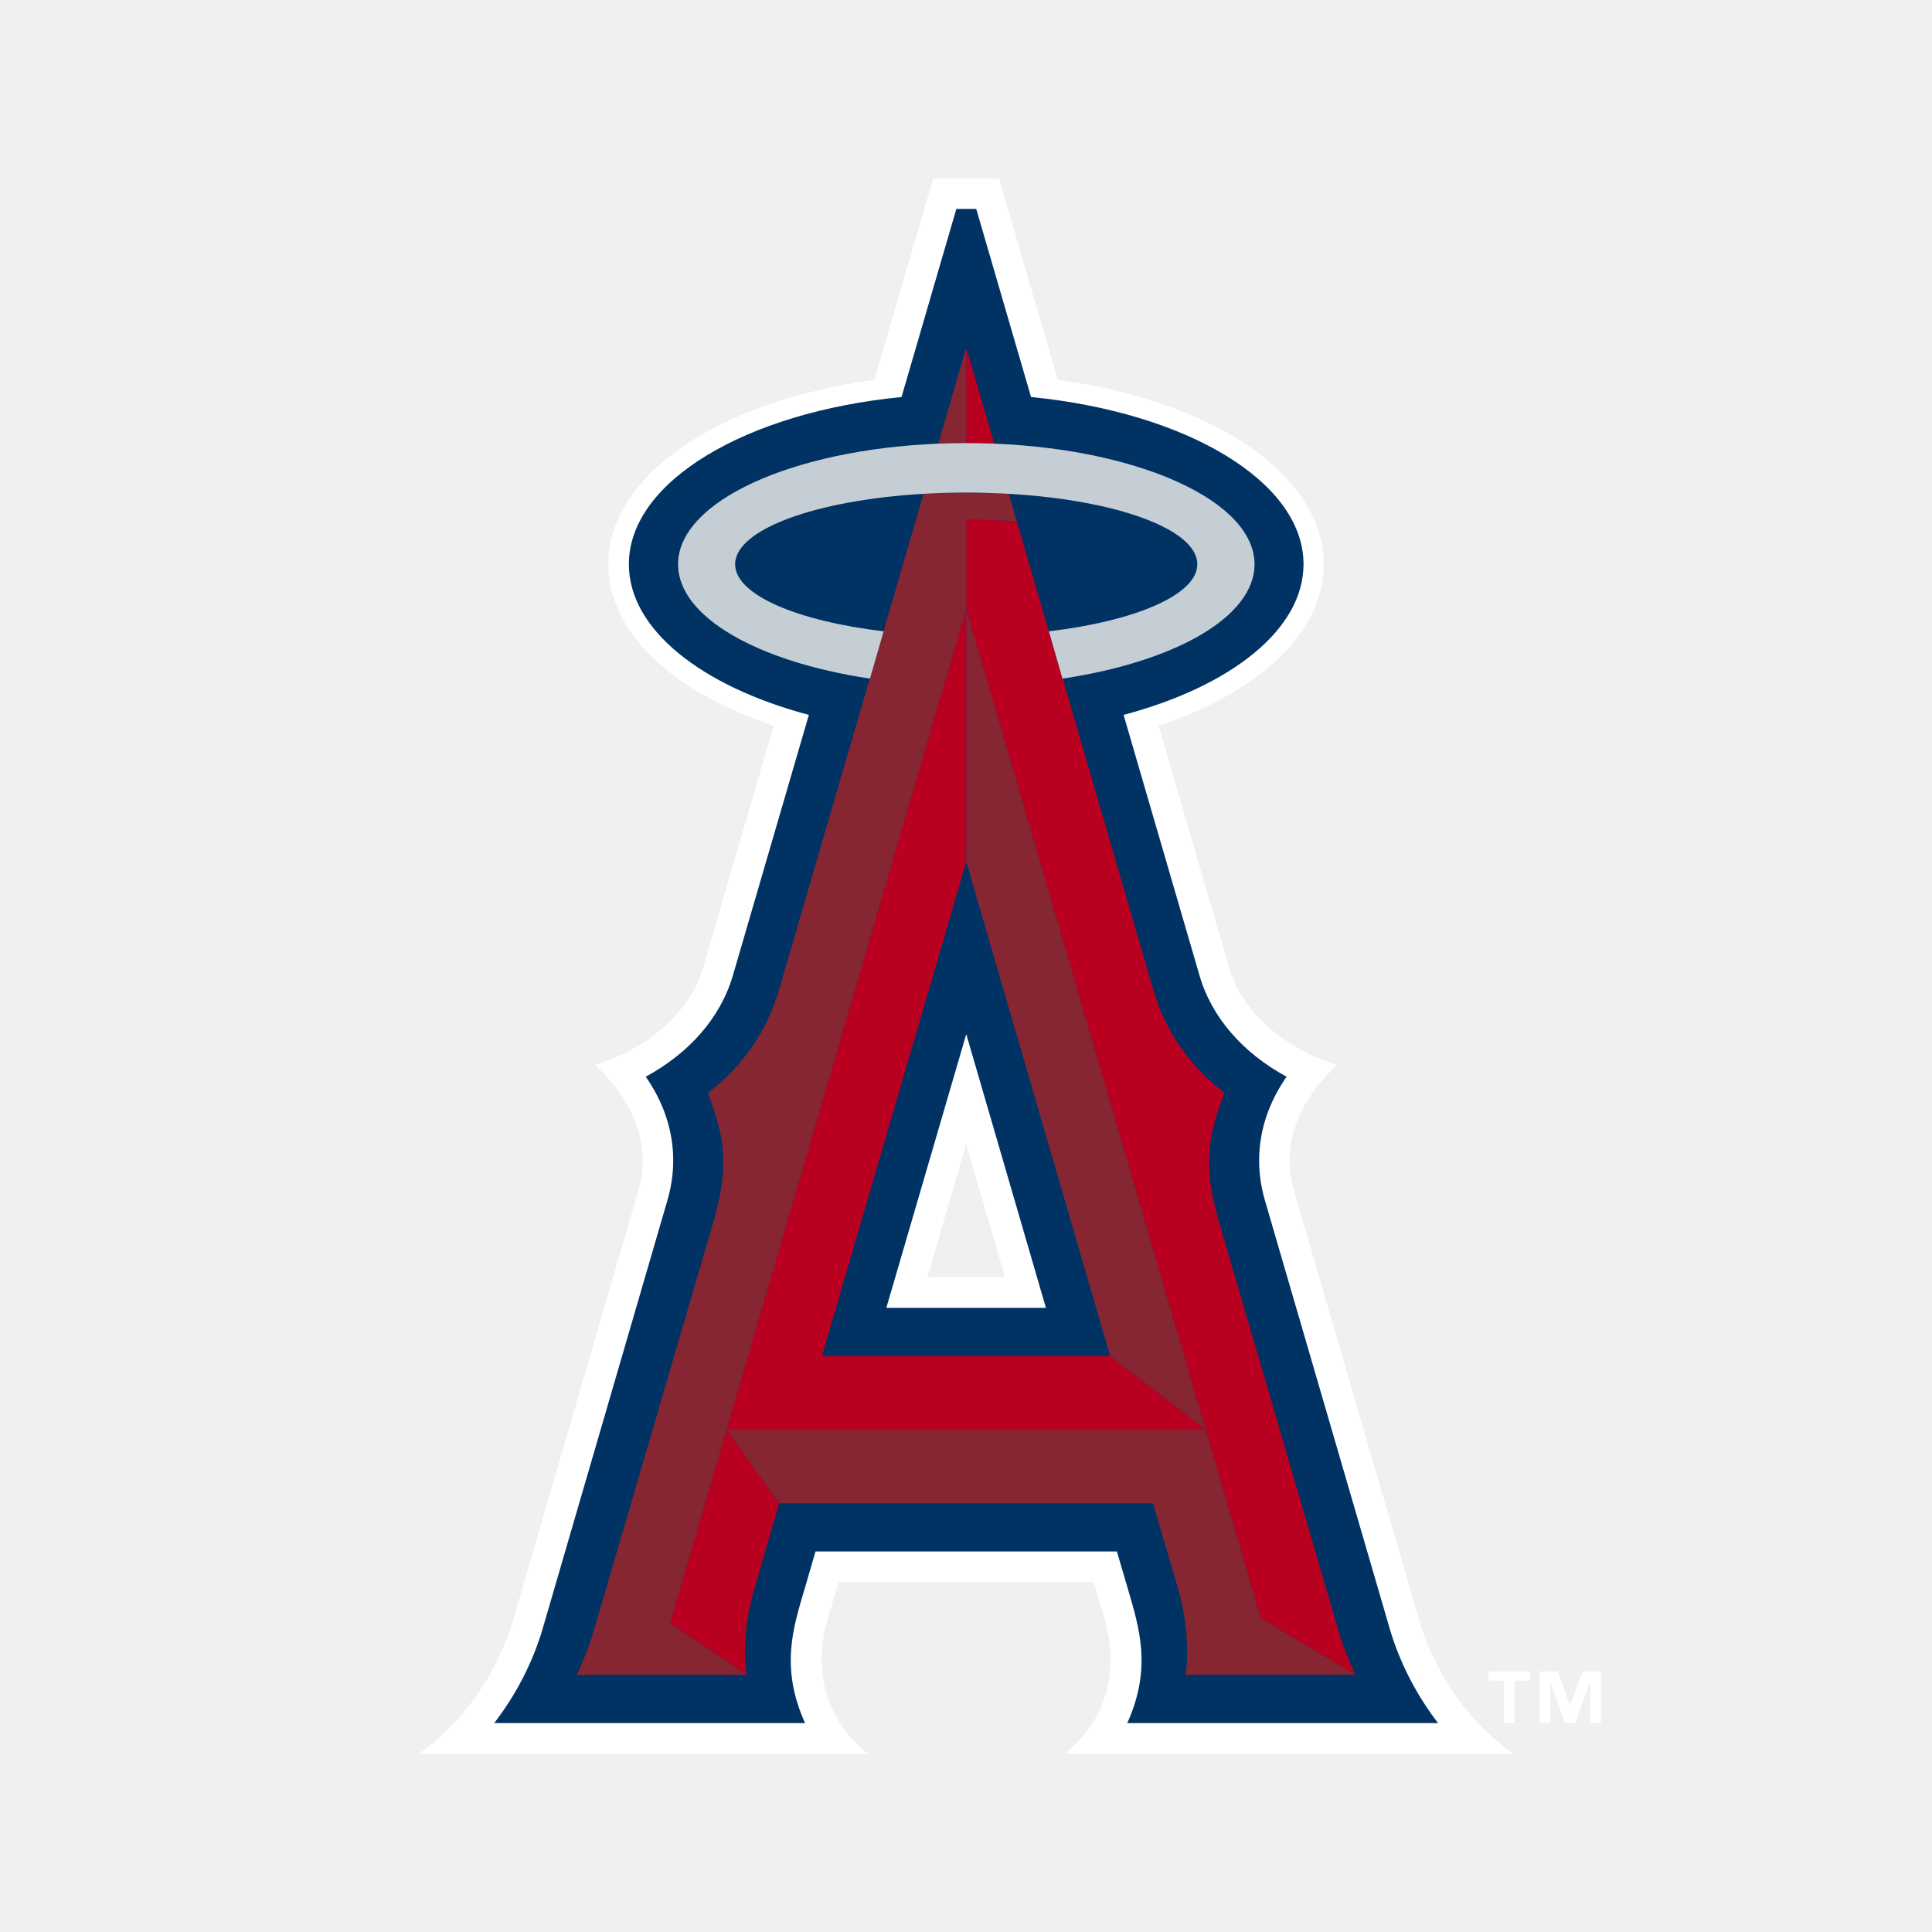
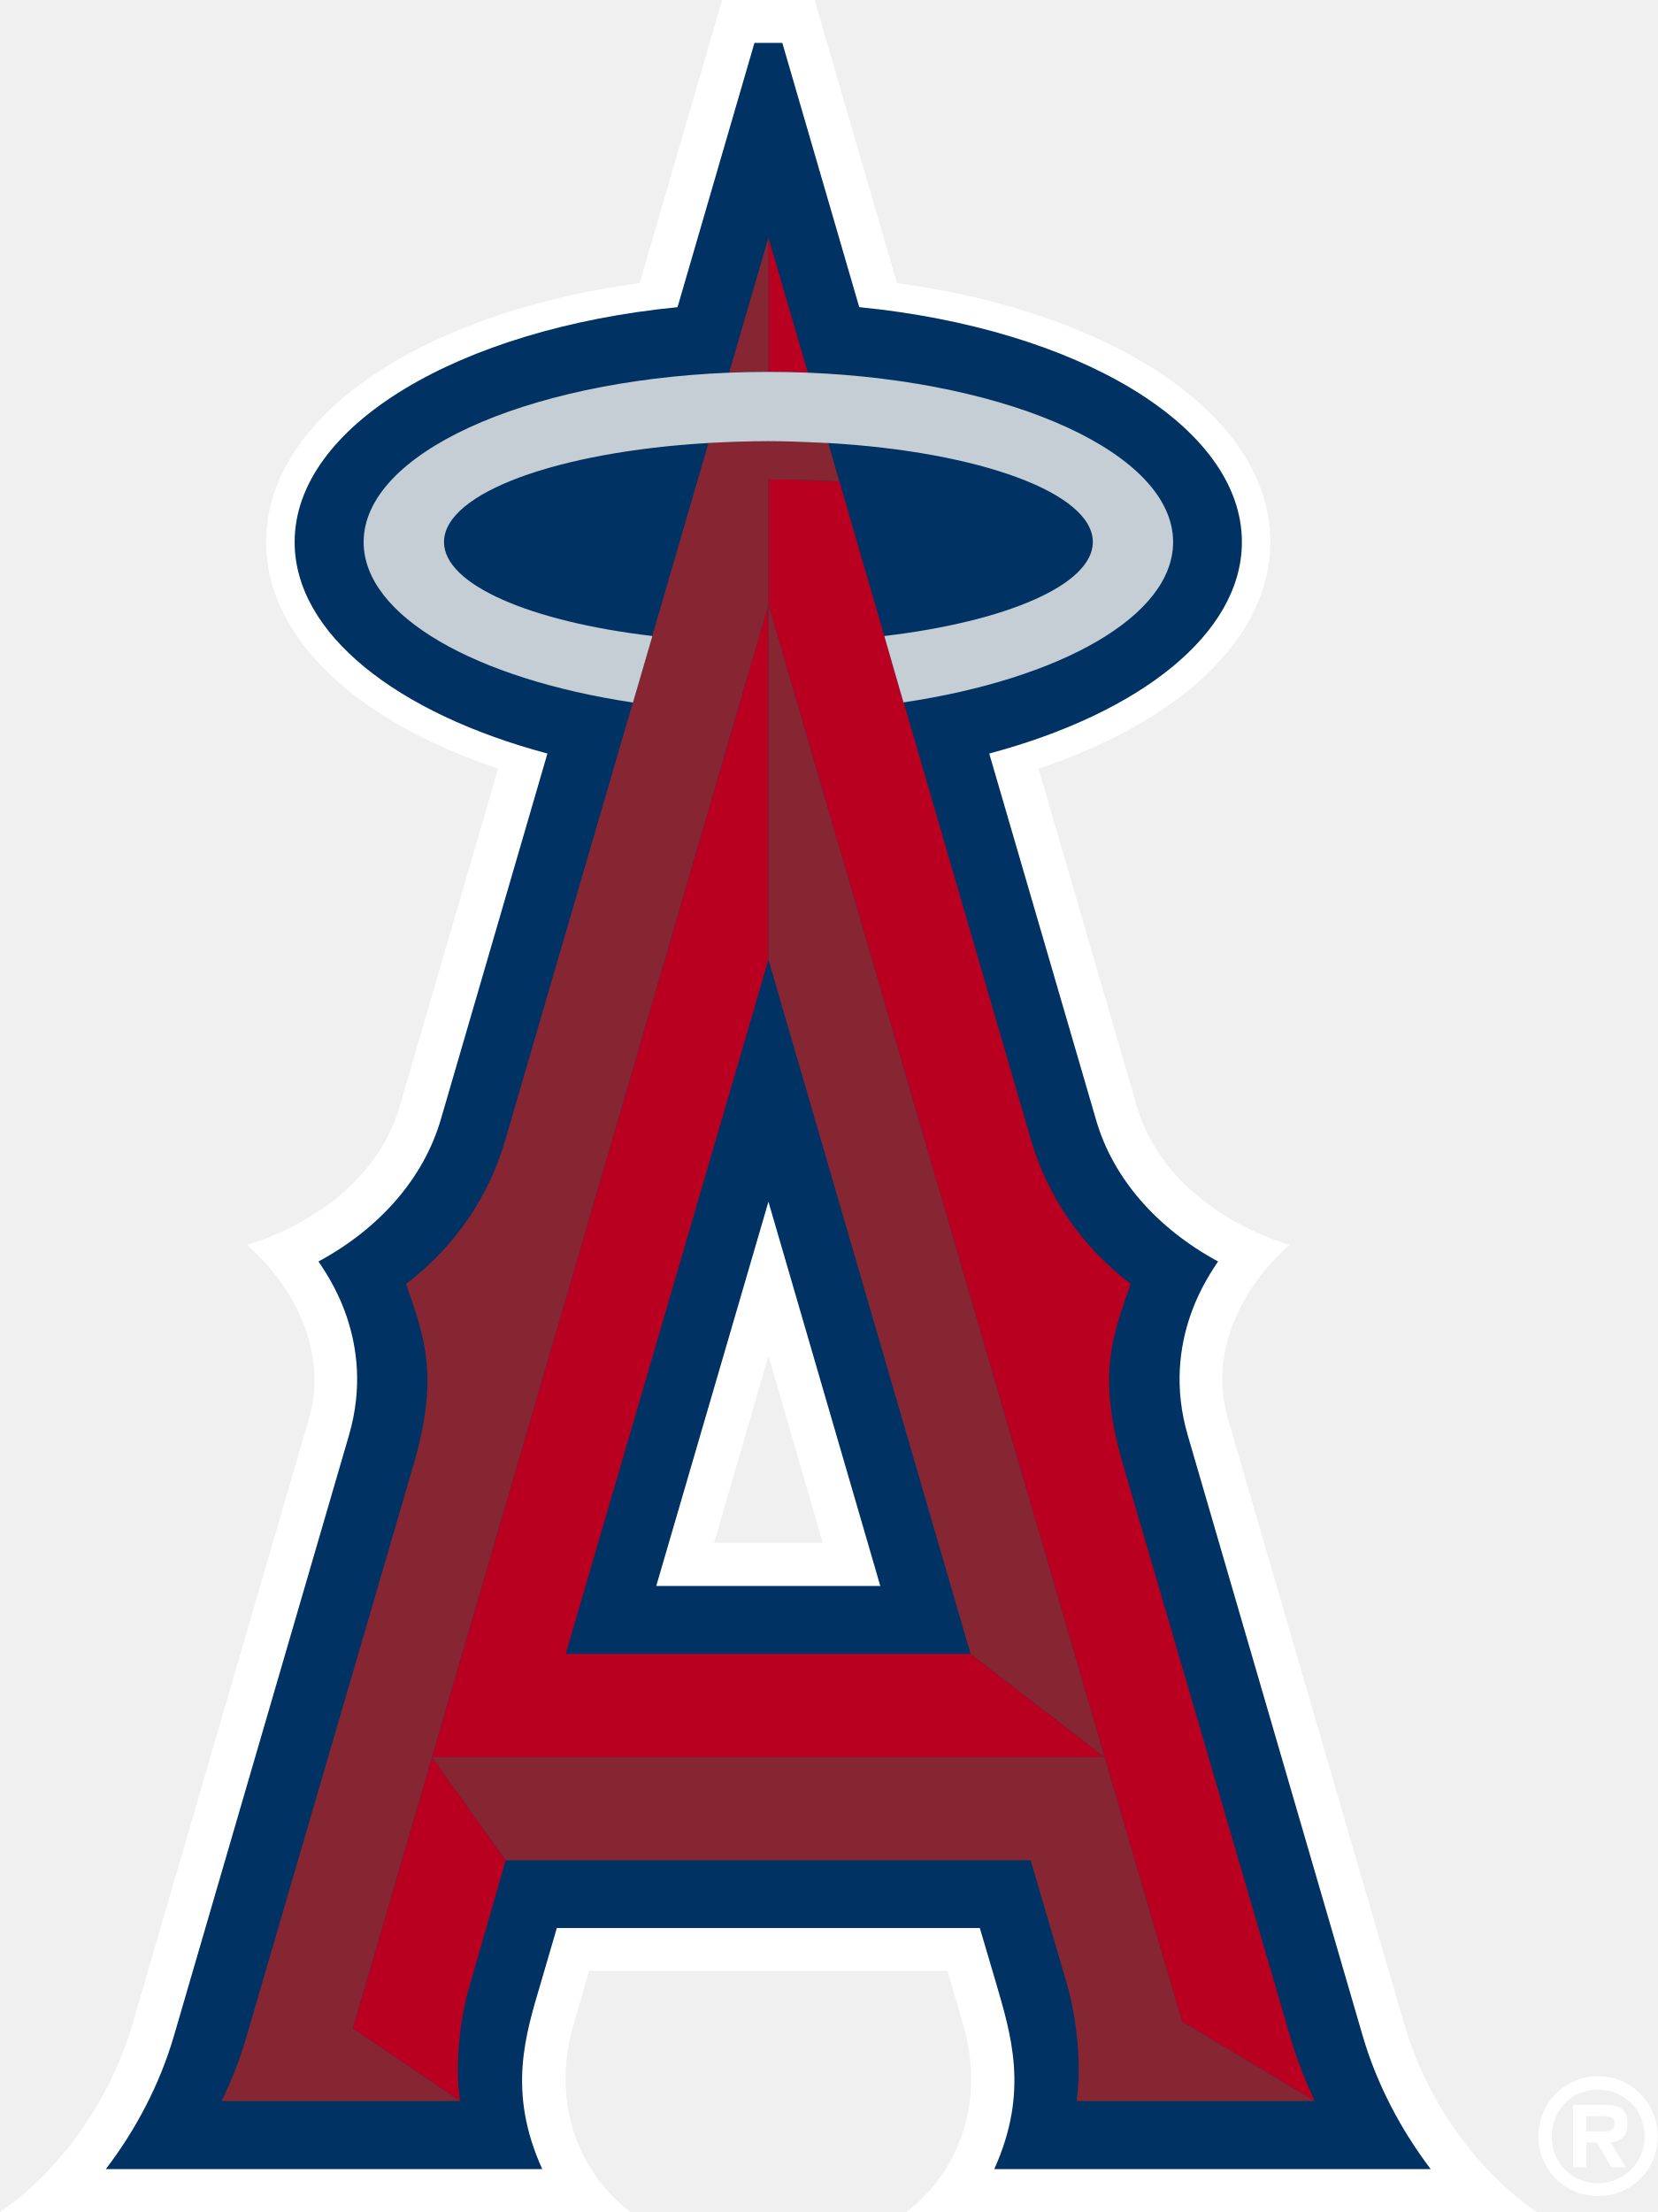
- <svg xmlns="http://www.w3.org/2000/svg" viewBox="0 0 300 300">
-   <path fill="#fff" d="M245.76 259.54h2.83v8.02h-1.65v-6.39h-.04l-2.32 6.39h-1.59l-2.24-6.39h-.04v6.39h-1.65v-8.02h2.84l1.87 5.24h.05Zm-14.66 0h6.5v1.42h-2.42v6.6h-1.65v-6.6h-2.43Zm-65.78 12.78c5.68-4.38 8.79-12.03 6.24-20.81l-1.7-5.82h-39.65l-1.71 5.82c-2.56 8.78.56 16.43 6.26 20.81H65.03c6.42-4.38 12.07-12.03 14.66-20.81l19.5-66.87c2.1-7.19-1.35-14.41-6.82-19.27 7.77-2.39 14.69-7.78 16.85-15.24l10.91-37.44C104.6 107.5 94.46 98.3 94.46 87.62c0-13.95 17.28-25.36 41.32-28.63l9.13-31.31h10.21l9.13 31.3c24.03 3.28 41.29 14.69 41.29 28.64 0 10.68-10.11 19.88-25.63 25.07l10.91 37.44c2.16 7.46 9.06 12.85 16.84 15.24-5.48 4.86-8.91 12.08-6.8 19.27l19.49 66.87c2.54 8.78 8.24 16.43 14.68 20.81Zm-21.3-74.01h12.02l-6.01-20.68Z" />
-   <path fill="#003263" d="M223.3 267.56c-3.33-4.33-5.97-9.4-7.52-14.71l-19.36-66.44c-3.07-10.54 2.61-18.03 3.36-19.22-6.73-3.64-11.65-9.19-13.53-15.75l-11.78-40.43c16.62-4.42 27.94-13.23 27.94-23.4 0-12.85-18.2-23.58-42.31-25.96l-8.51-29.21h-3.09l-8.51 29.21c-24.12 2.36-42.34 13.1-42.34 25.96 0 10.17 11.34 18.98 27.95 23.4l-11.79 40.43c-1.9 6.57-6.81 12.11-13.54 15.75.76 1.19 6.44 8.68 3.36 19.22l-19.35 66.44c-1.55 5.31-4.19 10.37-7.54 14.71h48.27c-3.89-8.6-1.84-14.86-.09-20.76l1.71-5.89h46.8l1.73 5.89c1.71 5.9 3.77 12.16-.12 20.76h48.27Zm-85.67-64.48 12.41-42.5 12.37 42.5z" />
-   <path fill="#862633" d="M150.04 68.8c-1.47 0-2.92.04-4.35.09l4.35-14.92Zm60.42 191.25H184.1c.61-3.98 0-9.26-1.06-12.98l-4-13.64h-58.06l-8.16-11.41-8.76 30.02 11.88 8.02H89.55c1.08-2.23 1.97-4.51 2.66-6.87l18.53-63.34c2.91-9.9 1.3-14.18-.8-20.15 5.58-4.27 9.25-9.82 11.05-16.08l14.06-48.24h.02l2.12-7.35 6.21-21.34c2.15-.12 4.37-.2 6.64-.2 1.91 0 3.78.07 5.61.15.34.01.67.03 1 .05l1.22 4.25c-2.54-.14-5.16-.24-7.83-.24v13.85l-37.22 127.46h74.4l8.54 29.25Zm-60.42-165.5 37.18 127.46-14.83-11.43-22.35-76.76Z" />
-   <path fill="#ba0021" d="m172.39 210.58 14.83 11.43h-74.4l37.22-127.46v39.27l-22.42 76.76Zm-68.33 41.45.002.002-.002.008Zm.002.002 8.758-30.012 8.16 11.41-3.94 13.64c-1.14 3.72-1.74 8.99-1.1 12.98ZM150.04 68.8V53.97l4.35 14.92c-1.43-.05-2.88-.09-4.35-.09m12.828 29.222.002-.002 2.11 7.35c.01 0 .03-.01.03-.01l14.05 48.25c1.8 6.26 5.5 11.81 11.06 16.08-2.11 5.98-3.71 10.25-.8 20.15l18.51 63.34c.69 2.36 1.61 4.64 2.64 6.87l-14.7-8.79-8.54-29.25-37.19-127.46V80.7c2.67 0 5.29.1 7.83.24l-1.22-4.25Z" />
-   <path fill="#c4ced4" d="M137.19 98.03c-13.47-1.61-23.04-5.68-23.04-10.41 0-5.44 12.6-9.97 29.25-10.94 2.15-.12 4.37-.2 6.64-.2 1.91 0 3.78.06 5.61.15.33.01.66.03 1 .05 16.65.96 29.27 5.48 29.27 10.94 0 4.73-9.58 8.8-23.04 10.41h-.01l2.11 7.35s.02 0 .03-.01c17.36-2.6 29.79-9.53 29.79-17.75 0-9.77-17.73-17.81-40.4-18.73-1.43-.05-2.88-.09-4.35-.09s-2.92.04-4.35.09c-22.71.92-40.41 8.96-40.41 18.73 0 8.21 12.42 15.15 29.78 17.75h.02l2.12-7.35Z" />
+ <svg xmlns="http://www.w3.org/2000/svg" viewBox="0 0 142.57 190.229">
+   <path d="M77.96 190.23h54.215c-5.015-3.412-9.434-9.375-11.408-16.174l-15.153-52.018c-1.645-5.596 1.025-11.19 5.294-14.98-6.05-1.85-11.408-6.064-13.113-11.848l-8.477-29.114c12.066-4.024 19.935-11.18 19.935-19.483 0-10.845-13.436-19.73-32.112-22.27L70.055 0h-7.946l-7.09 24.343c-18.685 2.54-32.134 11.425-32.134 22.27 0 8.303 7.88 15.458 19.958 19.483L34.354 95.21c-1.666 5.784-7.05 9.997-13.097 11.848 4.253 3.79 6.934 9.384 5.306 14.98L11.4 174.056c-2 6.8-6.4 12.762-11.4 16.173h54.21c-4.435-3.413-6.854-9.376-4.87-16.175l1.33-4.548H81.5l1.322 4.548c1.99 6.8-.436 12.762-4.86 16.173l-.002.002zm-16.544-57.55l4.676-16.084 4.67 16.084h-9.346z" fill="#FFF" />
+   <path d="M123.047 186.54c-2.575-3.39-4.642-7.324-5.846-11.448l-15.046-51.65c-2.396-8.204 2.024-14.023 2.603-14.958-5.233-2.832-9.062-7.145-10.51-12.24l-9.17-31.442c12.926-3.445 21.73-10.288 21.73-18.19 0-9.998-14.167-18.347-32.908-20.197L67.283 3.69h-2.397l-6.615 22.726c-18.764 1.85-32.93 10.2-32.93 20.197 0 7.902 8.822 14.745 21.74 18.19L37.92 96.246c-1.48 5.094-5.285 9.407-10.53 12.24.59.935 5.016 6.754 2.62 14.956l-15.053 51.65c-1.204 4.125-3.265 8.06-5.857 11.448h37.536c-3.037-6.7-1.438-11.57-.08-16.162l1.333-4.57h36.38l1.35 4.57c1.33 4.593 2.92 9.463-.108 16.162h37.534zM56.44 136.393l9.65-33.048 9.62 33.048H56.44z" fill="#003263" />
+   <path d="M76.055 54.694l-4.82-16.596.947 3.31c-1.973-.1-4.013-.178-6.09-.178v10.766l28.906 99.11 6.654 22.74 11.42 6.843c-.803-1.74-1.51-3.513-2.052-5.34l-14.395-49.267c-2.27-7.69-1.026-11.023.62-15.66-4.32-3.31-7.208-7.635-8.606-12.505L77.72 60.4l-.016.01-1.65-5.716zm-6.575-22.65l-3.39-11.602v11.536c1.144 0 2.258.022 3.39.067zM30.34 174.448l9.234 6.24c-.48-3.108-.027-7.188.87-10.097l3.05-10.61-6.343-8.874-6.81 23.34z" fill="#BA0021" />
+   <path d="M48.658 142.223l17.433-59.7V51.997l-28.94 99.11H95l-11.526-8.883" fill="#BA0021" />
+   <path d="M66.09 82.524l17.383 59.7 11.525 8.882-28.907-99.11" fill="#862633" />
+   <path d="M113.072 180.688l-11.42-6.844L95 151.106H37.15l28.94-99.11V41.228c2.08 0 4.12.077 6.092.177l-.947-3.31c-.257 0-.524-.01-.78-.034-1.428-.065-2.877-.12-4.364-.12-1.753 0-3.48.067-5.16.156l-4.836 16.596h.017l-1.665 5.717h-.017L43.492 97.917c-1.394 4.87-4.24 9.195-8.572 12.506 1.628 4.636 2.87 7.97.613 15.66L21.14 175.35c-.542 1.827-1.233 3.6-2.08 5.338h20.515l-9.235-6.24 6.81-23.342 6.343 8.873H88.64l3.115 10.61c.835 2.907 1.3 6.99.835 10.097h20.482zM66.09 20.442l-3.38 11.603c1.114-.045 2.246-.067 3.383-.067V20.442h-.003z" fill="#862633" />
+   <path d="M56.11 54.694h-.017c-10.472-1.237-17.907-4.403-17.907-8.08 0-4.237 9.793-7.76 22.744-8.517 1.678-.09 3.406-.156 5.16-.156 1.488 0 2.938.058 4.364.124.257.023.524.034.78.034 12.936.746 22.755 4.27 22.755 8.516 0 3.677-7.464 6.844-17.925 8.08h-.01l1.65 5.718.015-.01c13.483-2.006 23.174-7.41 23.174-13.787 0-7.59-13.805-13.843-31.416-14.568-1.13-.045-2.245-.067-3.388-.067-1.137 0-2.27.023-3.383.067-17.66.725-31.432 6.977-31.432 14.568 0 6.376 9.668 11.78 23.15 13.798h.017l1.668-5.716v-.003z" fill="#C4CED4" />
+   <g fill="#FFF">
+     <path d="M139.966 182.683c0-1.437-.847-1.672-2.073-1.672h-2.602v5.375h1.127v-2.14h.924l1.228 2.14h1.248l-1.298-2.14c.948-.08 1.45-.602 1.45-1.56l-.002-.002zm-2.05.613h-1.5v-1.303h1.232c.524 0 1.214 0 1.214.58 0 .567-.344.723-.947.723z" />
+     <path d="M137.432 178.548c-2.86 0-5.117 2.308-5.117 5.183 0 2.845 2.258 5.13 5.117 5.13 2.88 0 5.138-2.285 5.138-5.128 0-2.875-2.258-5.182-5.138-5.182v-.002zm0 9.207c-2.207 0-3.974-1.728-3.974-4.024 0-2.305 1.767-4.033 3.974-4.033 2.2 0 4.012 1.728 4.012 4.035 0 2.297-1.812 4.025-4.012 4.025v-.002z" />
+   </g>
</svg>
